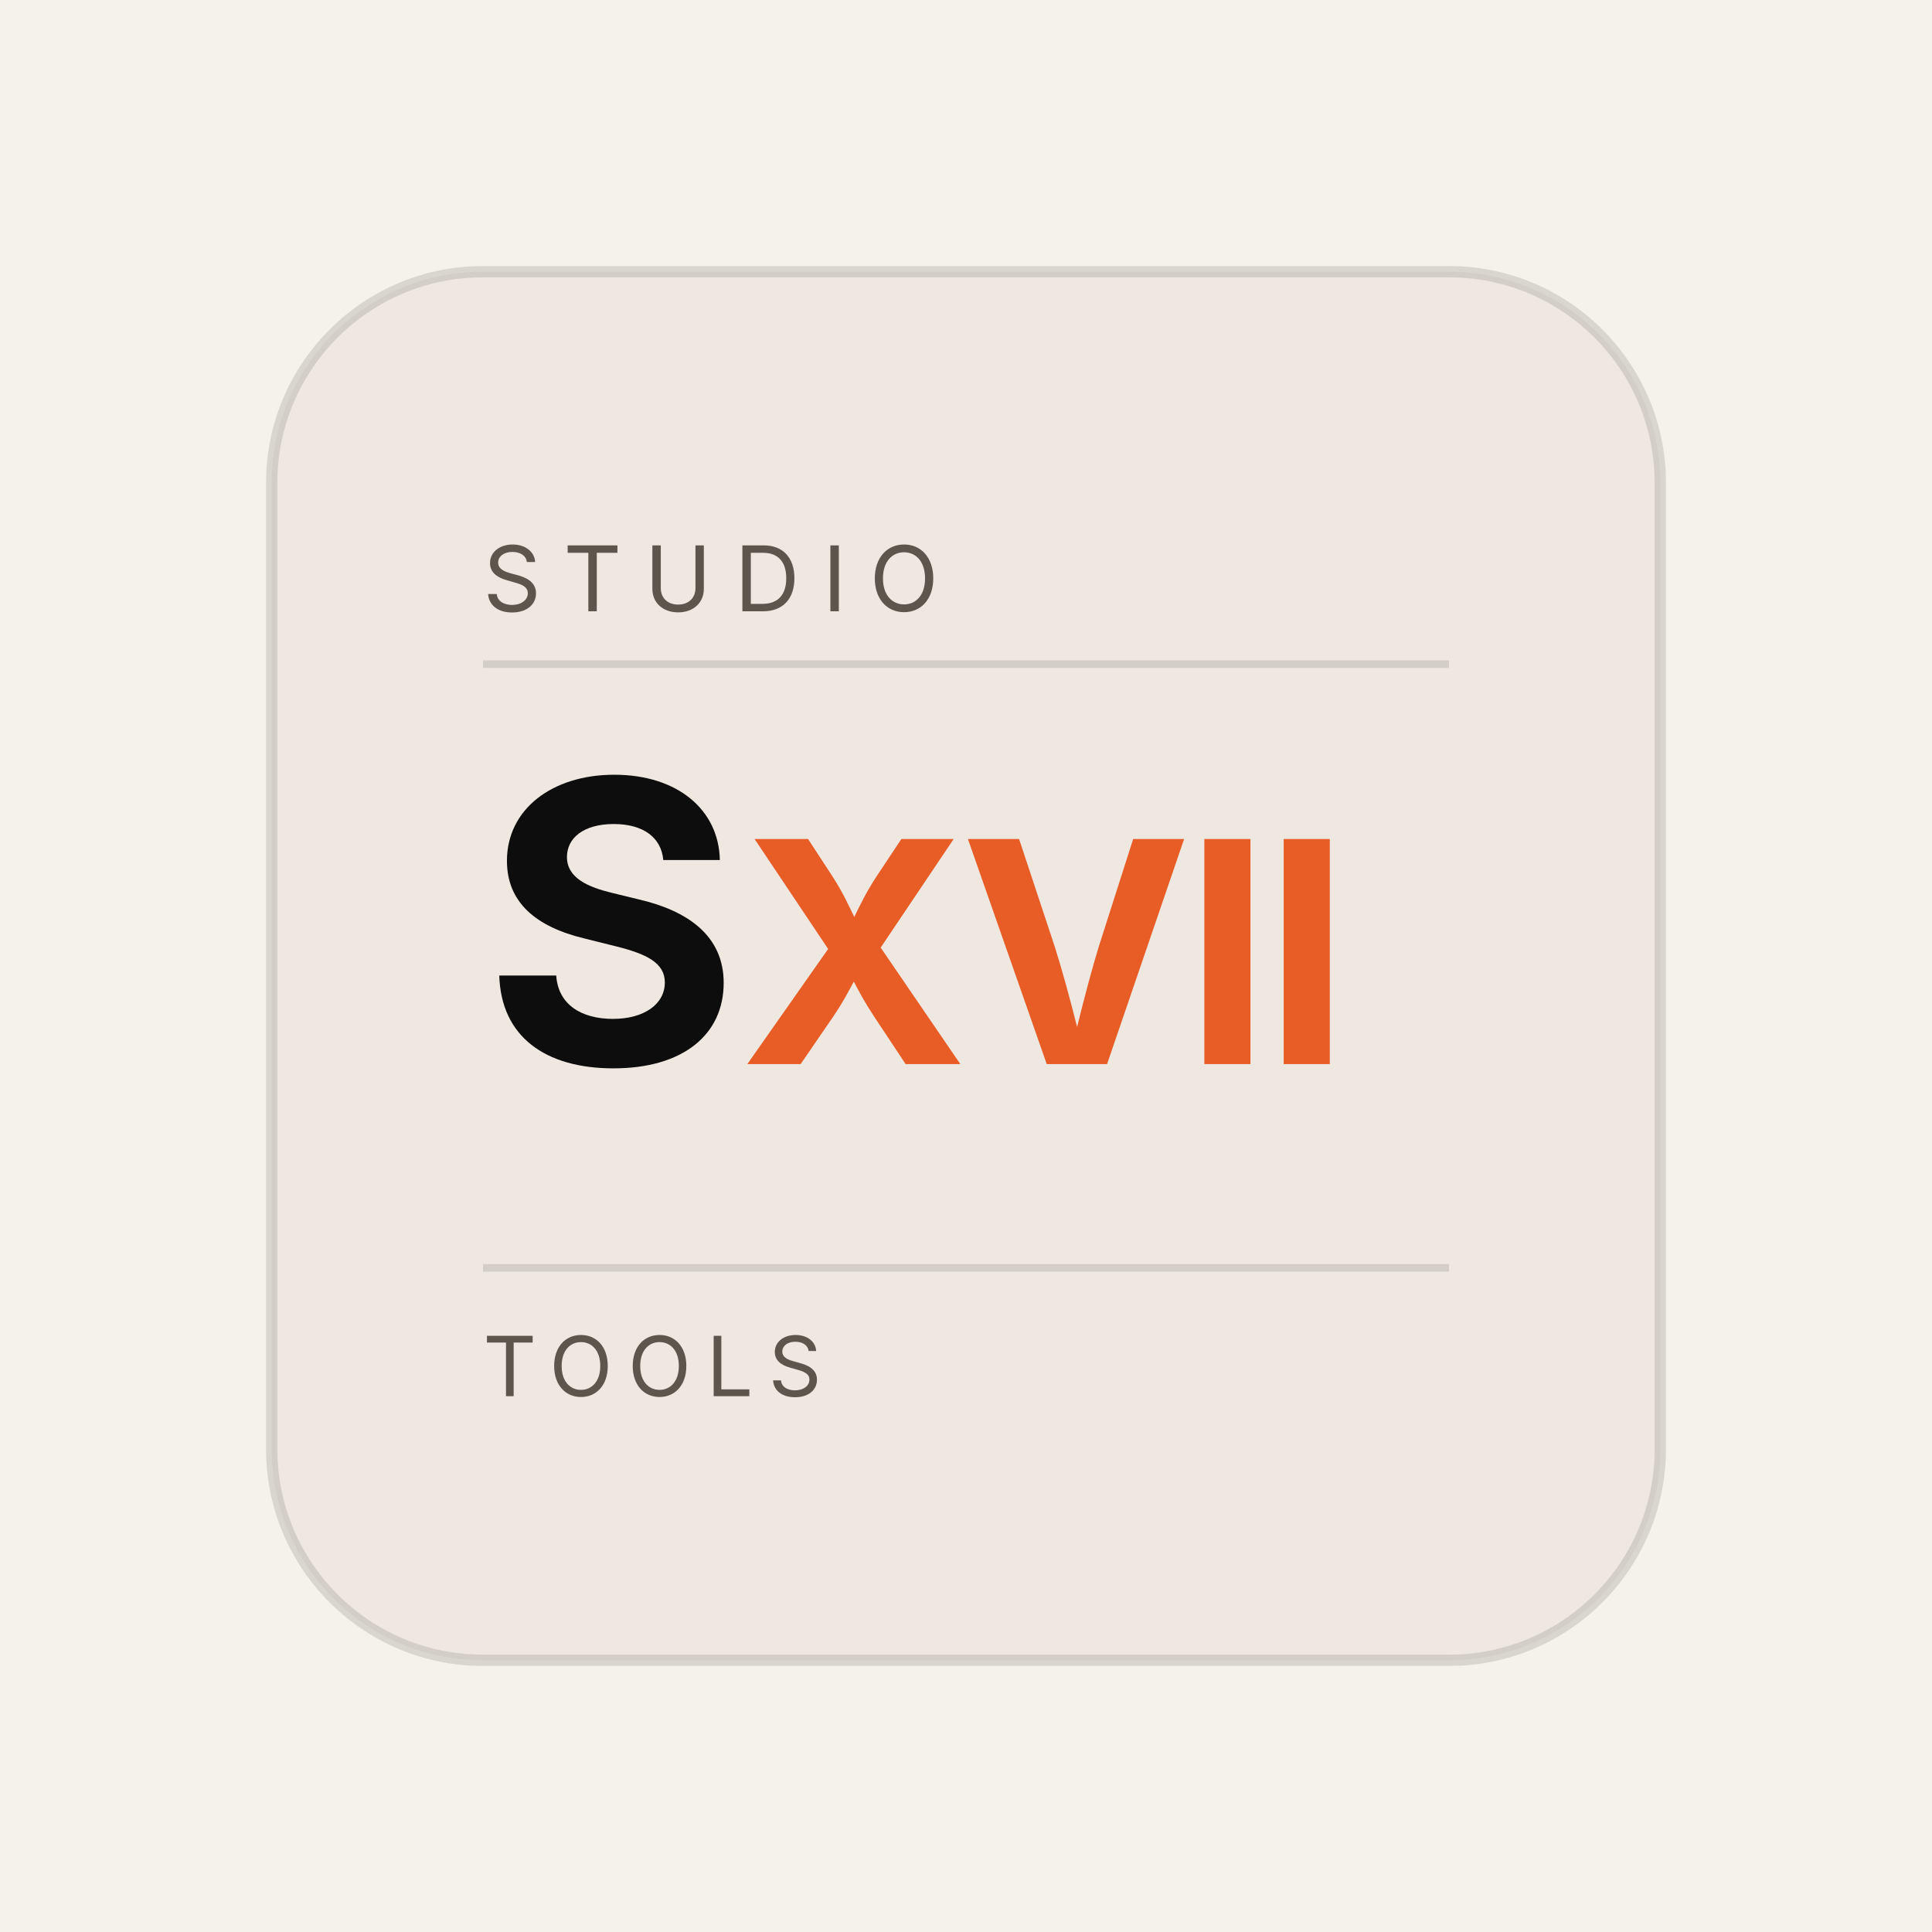
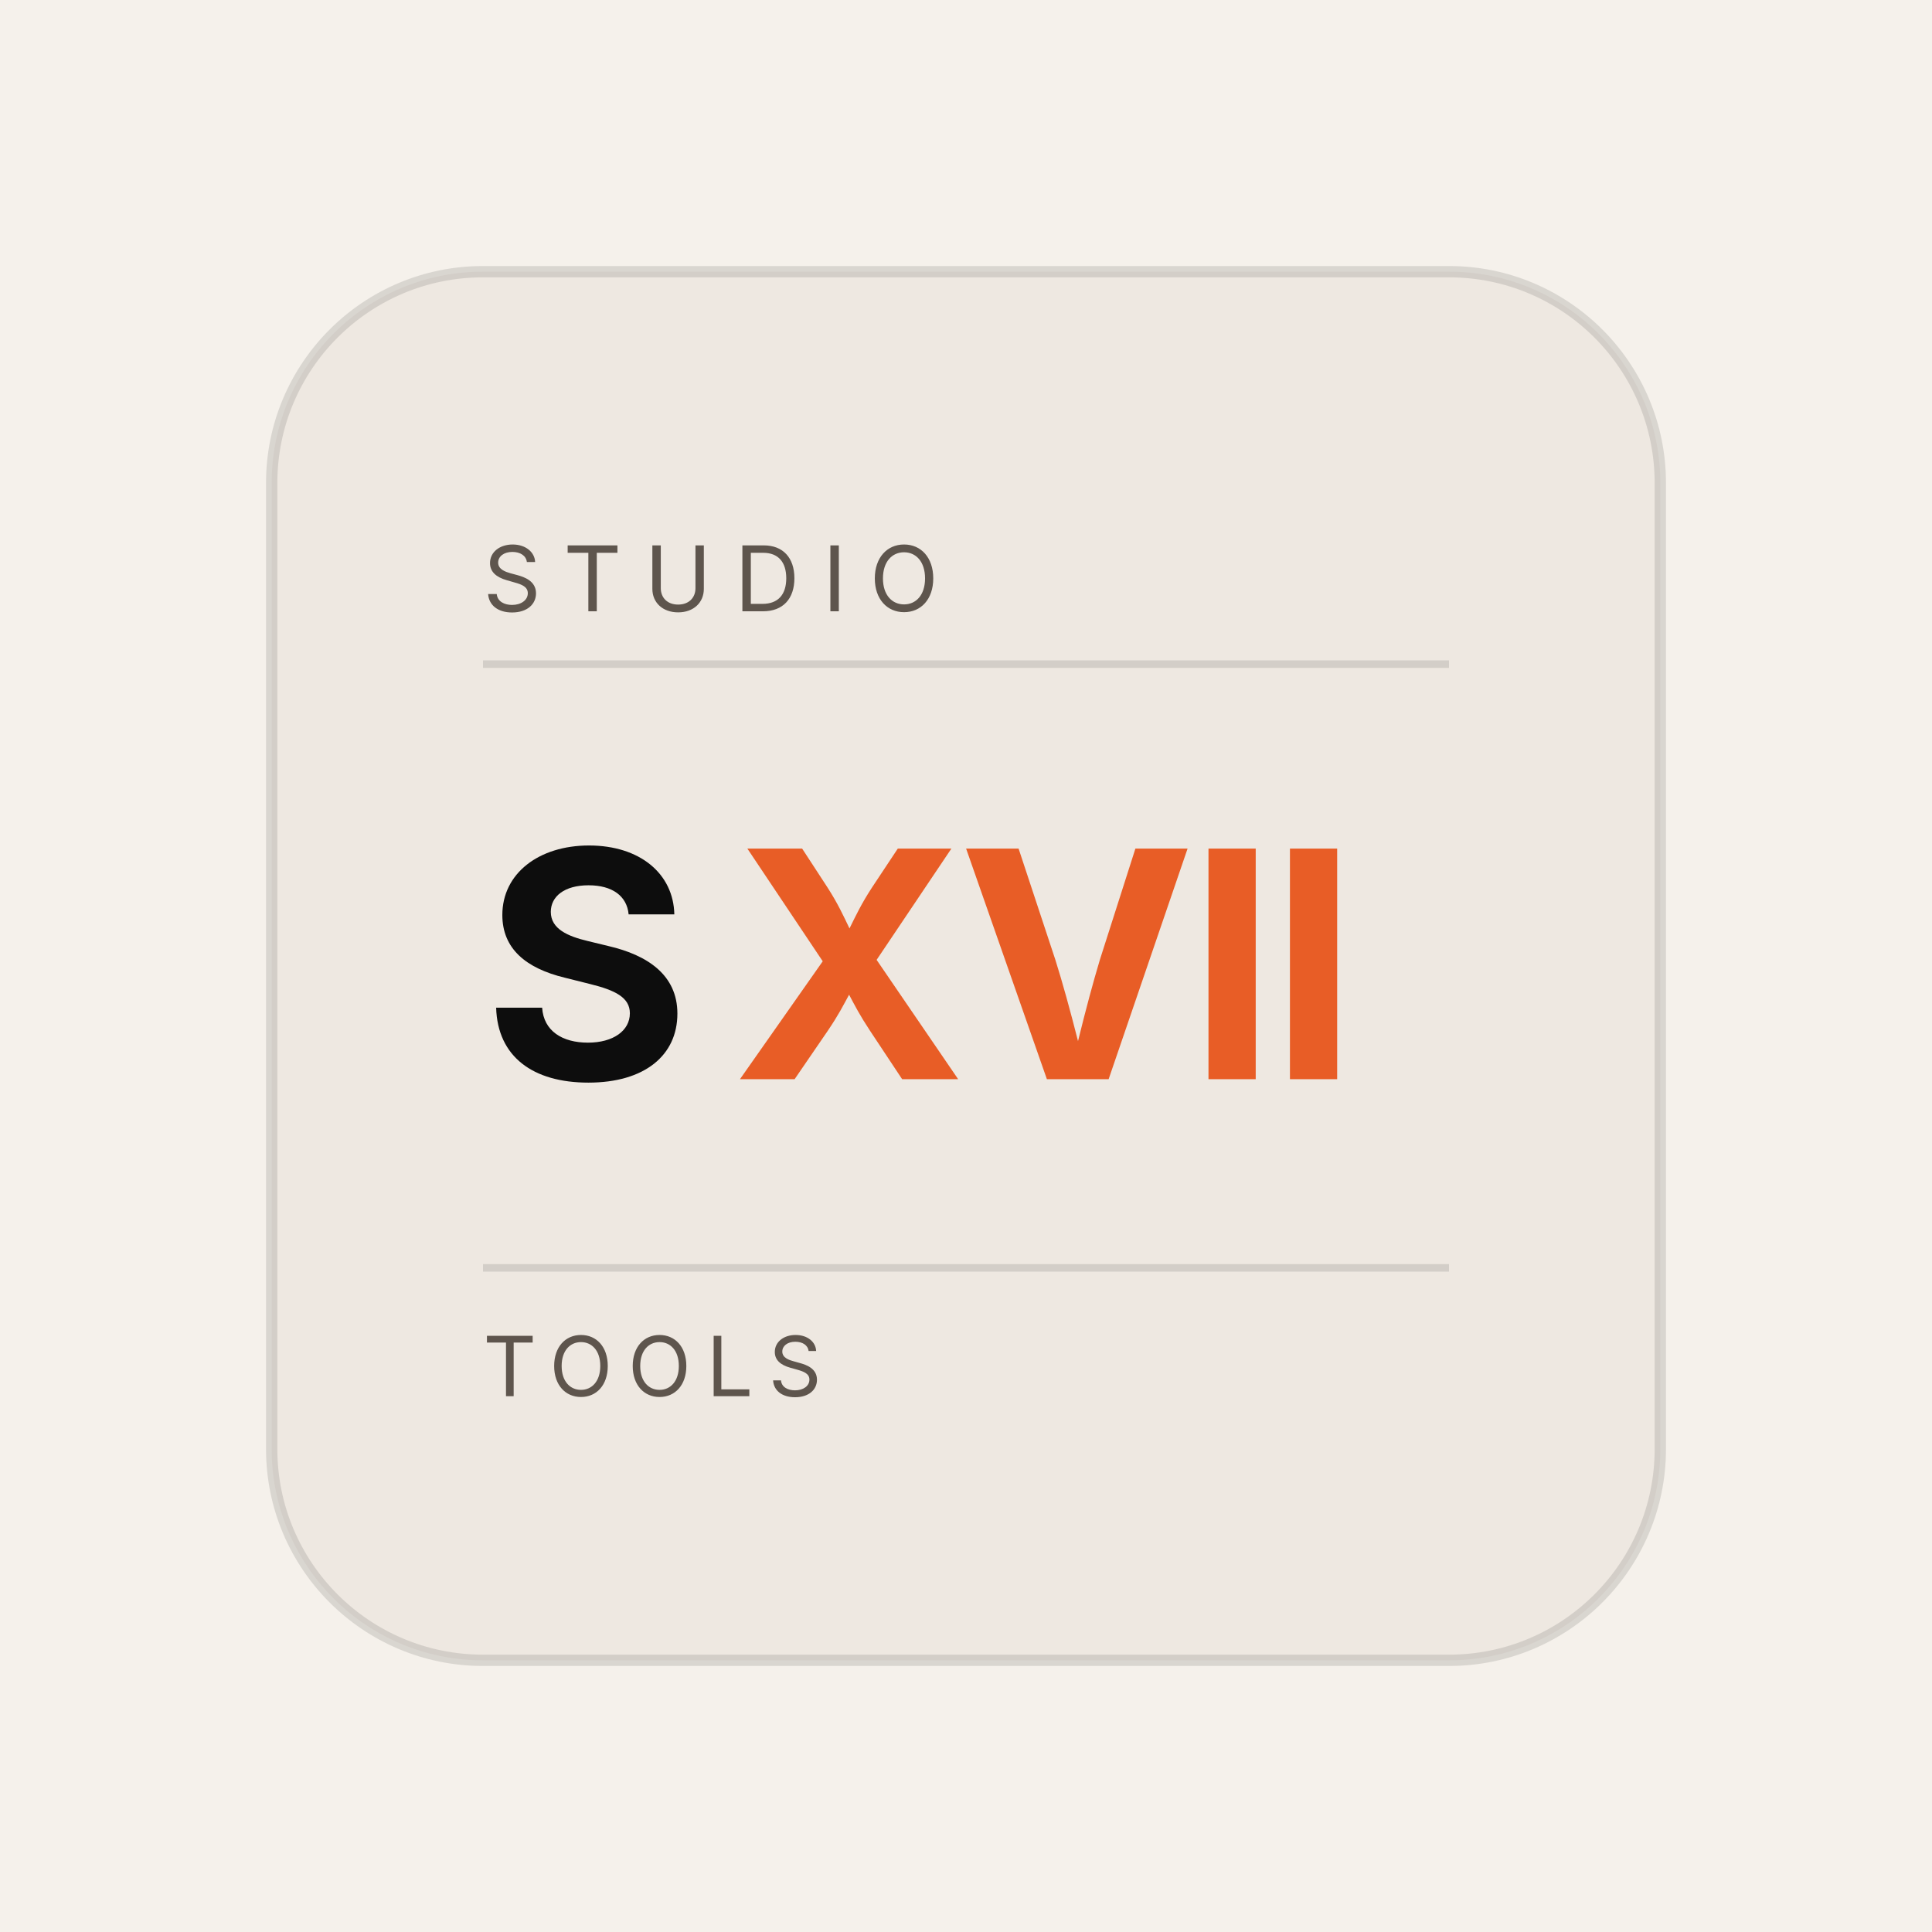
<svg xmlns="http://www.w3.org/2000/svg" width="512" height="512" viewBox="0 0 512 512" fill="none">
  <rect width="512" height="512" fill="#F5F1EB" />
  <rect x="72" y="72" width="368" height="368" rx="56" fill="#EEE8E1" stroke="rgba(13,13,13,0.12)" stroke-width="3" />
  <line x1="128" y1="176" x2="384" y2="176" stroke="rgba(13,13,13,0.12)" stroke-width="2" />
  <line x1="128" y1="336" x2="384" y2="336" stroke="rgba(13,13,13,0.12)" stroke-width="2" />
  <text x="128" y="162" fill="#5E554D" font-family="'Inter', sans-serif" font-size="24" letter-spacing="6">STUDIO</text>
-   <text x="128" y="282" fill="#0D0D0D" font-family="'Space Grotesk', 'Inter', sans-serif" font-size="104" font-weight="700" letter-spacing="-4">S</text>
-   <text x="196" y="282" fill="#E85D26" font-family="'Space Grotesk', 'Inter', sans-serif" font-size="82" font-weight="700" letter-spacing="-2">XVII</text>
+   <text x="128" y="286" fill="#0D0D0D" font-family="'Space Grotesk', 'Inter', sans-serif" font-size="84" font-weight="700" letter-spacing="-3">S</text>
+   <text x="194" y="286" fill="#E85D26" font-family="'Space Grotesk', 'Inter', sans-serif" font-size="84" font-weight="700" letter-spacing="-2">XVII</text>
  <text x="128" y="370" fill="#5E554D" font-family="'Inter', sans-serif" font-size="22" letter-spacing="4">TOOLS</text>
</svg>
